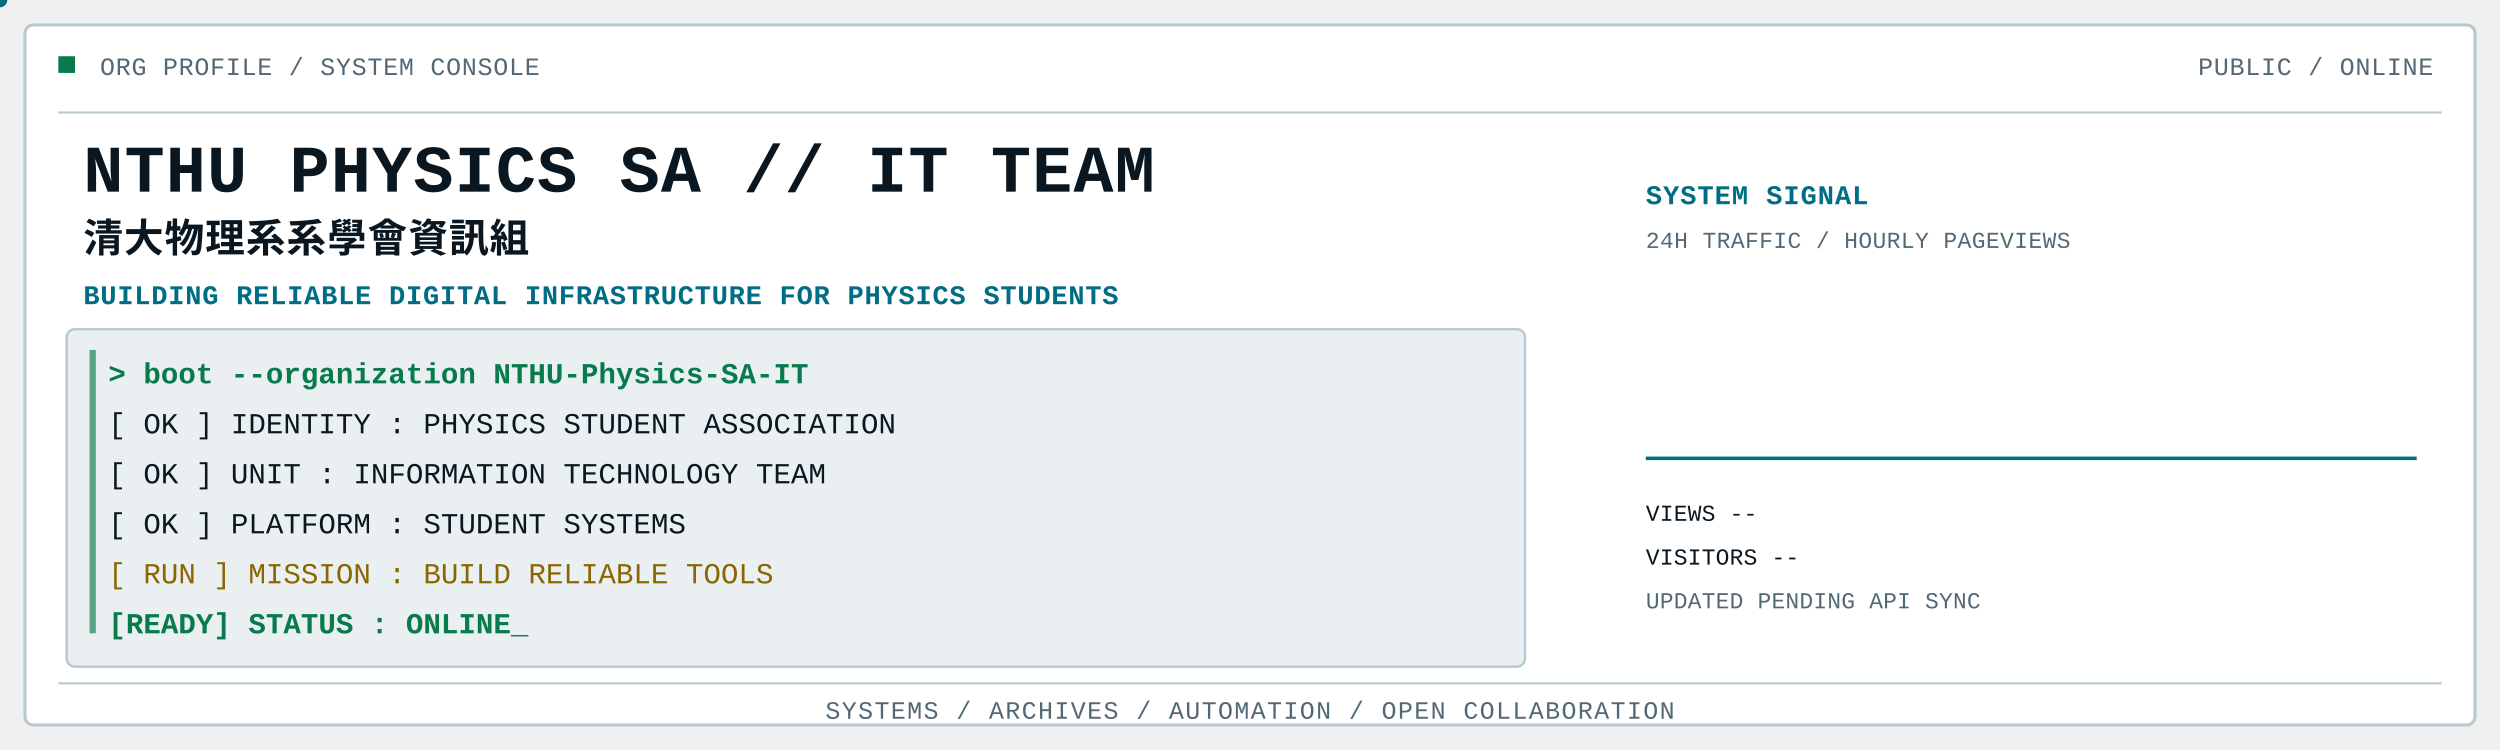
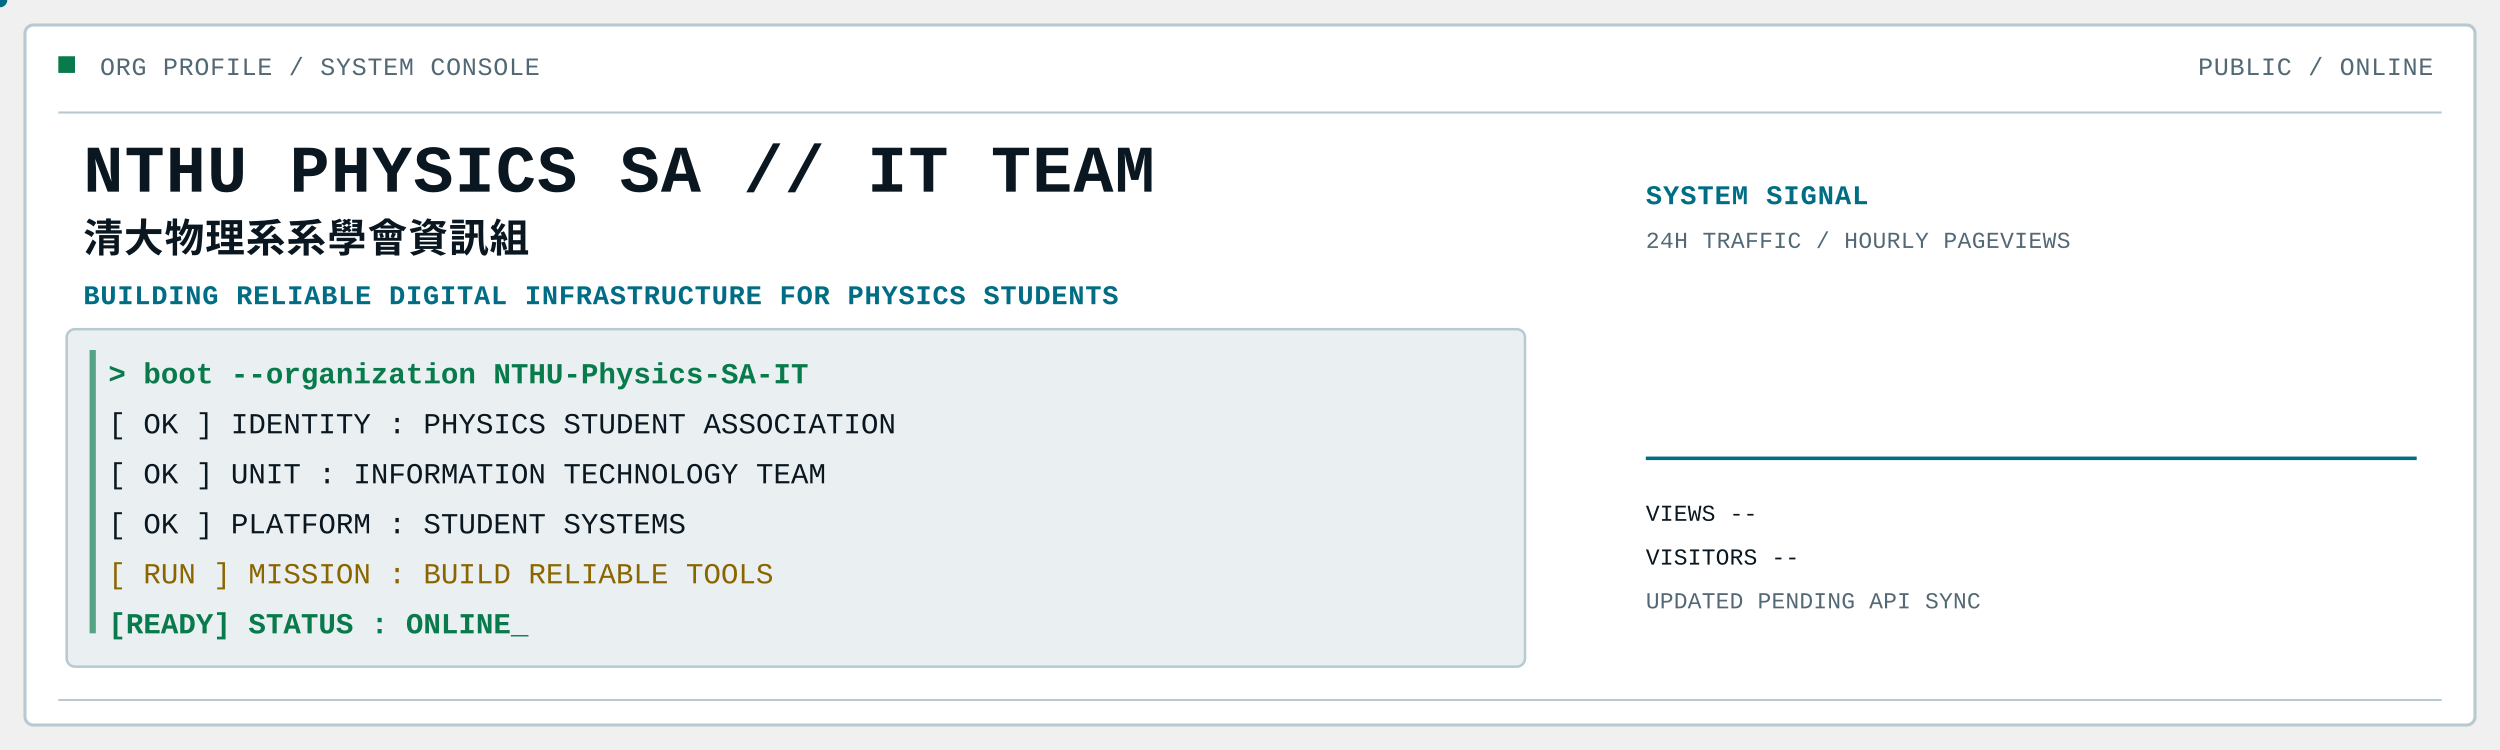
<svg xmlns="http://www.w3.org/2000/svg" viewBox="0 0 1200 360" role="img" aria-labelledby="title desc">
  <defs>
    <clipPath id="terminal-reveal">
      <rect x="52" y="167" width="0" height="22">
        <animate attributeName="width" values="0;0;48;96;144;192;240;288;336;344" keyTimes="0;.08;.18;.28;.38;.48;.58;.68;.78;1" calcMode="discrete" dur="1.4s" begin=".2s" repeatCount="1" fill="freeze" />
      </rect>
      <rect x="52" y="191" width="0" height="22">
        <animate attributeName="width" values="0;0;60;120;180;240;300;360;418" keyTimes="0;.08;.2;.32;.44;.56;.68;.82;1" calcMode="discrete" dur="1s" begin="1.7s" repeatCount="1" fill="freeze" />
      </rect>
      <rect x="52" y="215" width="0" height="22">
        <animate attributeName="width" values="0;0;60;120;180;240;300;360;418" keyTimes="0;.08;.2;.32;.44;.56;.68;.82;1" calcMode="discrete" dur="1s" begin="2.8s" repeatCount="1" fill="freeze" />
      </rect>
      <rect x="52" y="239" width="0" height="22">
        <animate attributeName="width" values="0;0;55;110;165;220;275;330" keyTimes="0;.1;.24;.38;.52;.66;.82;1" calcMode="discrete" dur=".8s" begin="3.9s" repeatCount="1" fill="freeze" />
      </rect>
      <rect x="52" y="263" width="0" height="22">
        <animate attributeName="width" values="0;0;56;112;168;224;280;340" keyTimes="0;.1;.24;.38;.52;.66;.82;1" calcMode="discrete" dur=".8s" begin="4.8s" repeatCount="1" fill="freeze" />
      </rect>
      <rect x="52" y="287" width="0" height="22">
        <animate attributeName="width" values="0;0;45;90;135;180;225;270" keyTimes="0;.1;.24;.38;.52;.66;.82;1" calcMode="discrete" dur=".8s" begin="5.7s" repeatCount="1" fill="freeze" />
      </rect>
    </clipPath>
    <style>
      text {
        font-family: "Courier New", Courier, "Liberation Mono", "DejaVu Sans Mono", monospace;
        font-weight: 500;
      }
      .panel { fill: #FFFFFF; }
      .raised { fill: #EAF0F2; }
      .primary { fill: #0A1720; }
      .muted { fill: #536875; }
      .green { fill: #087A4B; }
      .cyan { fill: #006D85; }
      .amber { fill: #8A6500; }
      .border { stroke: #B8C9D1; }
      .brand { font-size: 32px; font-weight: 900; letter-spacing: .6px; }
      .brand-zh { font-size: 19px; font-weight: 800; letter-spacing: .5px; }
      .tagline { font-size: 13px; font-weight: 600; letter-spacing: .35px; }
      .meta { font-size: 12px; font-weight: 500; letter-spacing: .35px; }
      .terminal { font-size: 14px; font-weight: 500; }
      .terminal-strong { font-weight: 600; }
      .signal-heading { font-size: 13px; font-weight: 700; letter-spacing: .45px; }
      .signal-copy { font-size: 11px; font-weight: 400; letter-spacing: .2px; }
      .signal-label { font-size: 11px; font-weight: 500; letter-spacing: .25px; }
      .signal-telemetry { font-size: 11px; font-weight: 500; letter-spacing: .1px; }
      .rail { font-size: 12px; font-weight: 500; letter-spacing: .65px; }
      @media (prefers-reduced-motion: reduce) {
        .motion-layer { display: none !important; }
        .signal-motion { display: none !important; }
      }
    </style>
  </defs>
  <rect x="12" y="12" width="1176" height="336" rx="4" class="panel border" stroke-width="1.5" />
  <g aria-hidden="true">
    <path d="M28 54H1172" class="border" stroke-width="1" />
    <rect x="28" y="27" width="8" height="8" class="green" />
  </g>
  <text x="48" y="36" class="meta muted">ORG PROFILE / SYSTEM CONSOLE</text>
  <text x="1168" y="36" text-anchor="end" class="meta muted">PUBLIC / ONLINE</text>
  <text x="40" y="92" class="brand primary">NTHU PHYSICS SA // IT TEAM</text>
  <text x="40" y="121" class="brand-zh primary">清大物理系系學會資訊組</text>
  <text x="40" y="146" class="tagline cyan">BUILDING RELIABLE DIGITAL INFRASTRUCTURE FOR PHYSICS STUDENTS</text>
  <rect x="32" y="158" width="700" height="162" rx="4" class="raised border" stroke-width="1.2" />
  <rect x="43" y="168" width="3" height="136" class="green" opacity=".65" />
  <g class="static-fallback terminal">
    <text x="52" y="184" class="green terminal-strong">&gt; boot --organization NTHU-Physics-SA-IT</text>
    <text x="52" y="208" class="primary">[ OK ] IDENTITY     : PHYSICS STUDENT ASSOCIATION</text>
    <text x="52" y="232" class="primary">[ OK ] UNIT         : INFORMATION TECHNOLOGY TEAM</text>
    <text x="52" y="256" class="primary">[ OK ] PLATFORM     : STUDENT SYSTEMS</text>
    <text x="52" y="280" class="amber">[ RUN ] MISSION     : BUILD RELIABLE TOOLS</text>
    <text x="52" y="304" class="green terminal-strong">[READY] STATUS      : ONLINE_</text>
  </g>
  <g class="motion-layer">
    <rect x="48" y="164" width="672" height="146" class="raised" opacity="0">
      <set attributeName="opacity" to="1" begin=".05s" fill="freeze" />
    </rect>
    <g class="terminal" clip-path="url(#terminal-reveal)">
      <text x="52" y="184" class="green terminal-strong">&gt; boot --organization NTHU-Physics-SA-IT</text>
      <text x="52" y="208" class="primary">[ OK ] IDENTITY     : PHYSICS STUDENT ASSOCIATION</text>
      <text x="52" y="232" class="primary">[ OK ] UNIT         : INFORMATION TECHNOLOGY TEAM</text>
      <text x="52" y="256" class="primary">[ OK ] PLATFORM     : STUDENT SYSTEMS</text>
      <text x="52" y="280" class="amber">[ RUN ] MISSION     : BUILD RELIABLE TOOLS</text>
      <text x="52" y="304" class="green terminal-strong">[READY] STATUS      : ONLINE</text>
    </g>
    <rect x="288" y="291" width="8" height="15" class="green" opacity="0">
      <animate attributeName="opacity" values="1;0;1" dur="1.2s" begin="6.6s" repeatCount="indefinite" />
    </rect>
  </g>
  <g aria-label="Umami traffic snapshot" data-generated-at="pending" data-pageviews="pending" data-visitors="pending">
    <text x="790" y="98" class="signal-heading cyan">SYSTEM SIGNAL</text>
    <text x="790" y="119" class="signal-copy muted">24H TRAFFIC / HOURLY PAGEVIEWS</text>
    <path d="M790 220H1160" class="border" stroke-width="1" opacity=".55" />
    <path data-umami-signal="desktop" d="M790 220L806.1 220L822.2 220L838.3 220L854.3 220L870.4 220L886.5 220L902.6 220L918.7 220L934.8 220L950.9 220L967 220L983 220L999.1 220L1015.2 220L1031.3 220L1047.4 220L1063.5 220L1079.6 220L1095.7 220L1111.7 220L1127.8 220L1143.9 220L1160 220" fill="none" stroke="#006D85" stroke-width="1.7" />
    <g class="signal-motion" aria-hidden="true">
      <circle r="3.5" class="cyan">
        <animateMotion dur="10s" repeatCount="indefinite" path="M790 220L806.1 220L822.2 220L838.3 220L854.3 220L870.4 220L886.5 220L902.6 220L918.7 220L934.8 220L950.9 220L967 220L983 220L999.1 220L1015.2 220L1031.3 220L1047.4 220L1063.5 220L1079.6 220L1095.7 220L1111.7 220L1127.8 220L1143.9 220L1160 220" />
      </circle>
    </g>
    <text x="790" y="250" class="signal-telemetry primary">VIEWS      --</text>
    <text x="790" y="271" class="signal-telemetry primary">VISITORS   --</text>
    <text x="790" y="292" class="signal-telemetry muted">UPDATED    PENDING API SYNC</text>
  </g>
-   <path d="M28 328H1172" class="border" stroke-width="1" />
-   <text x="600" y="345" text-anchor="middle" class="rail muted">SYSTEMS / ARCHIVES / AUTOMATION / OPEN COLLABORATION</text>
+   <path d="M28 336H1172" class="border" stroke-width="1" />
</svg>
